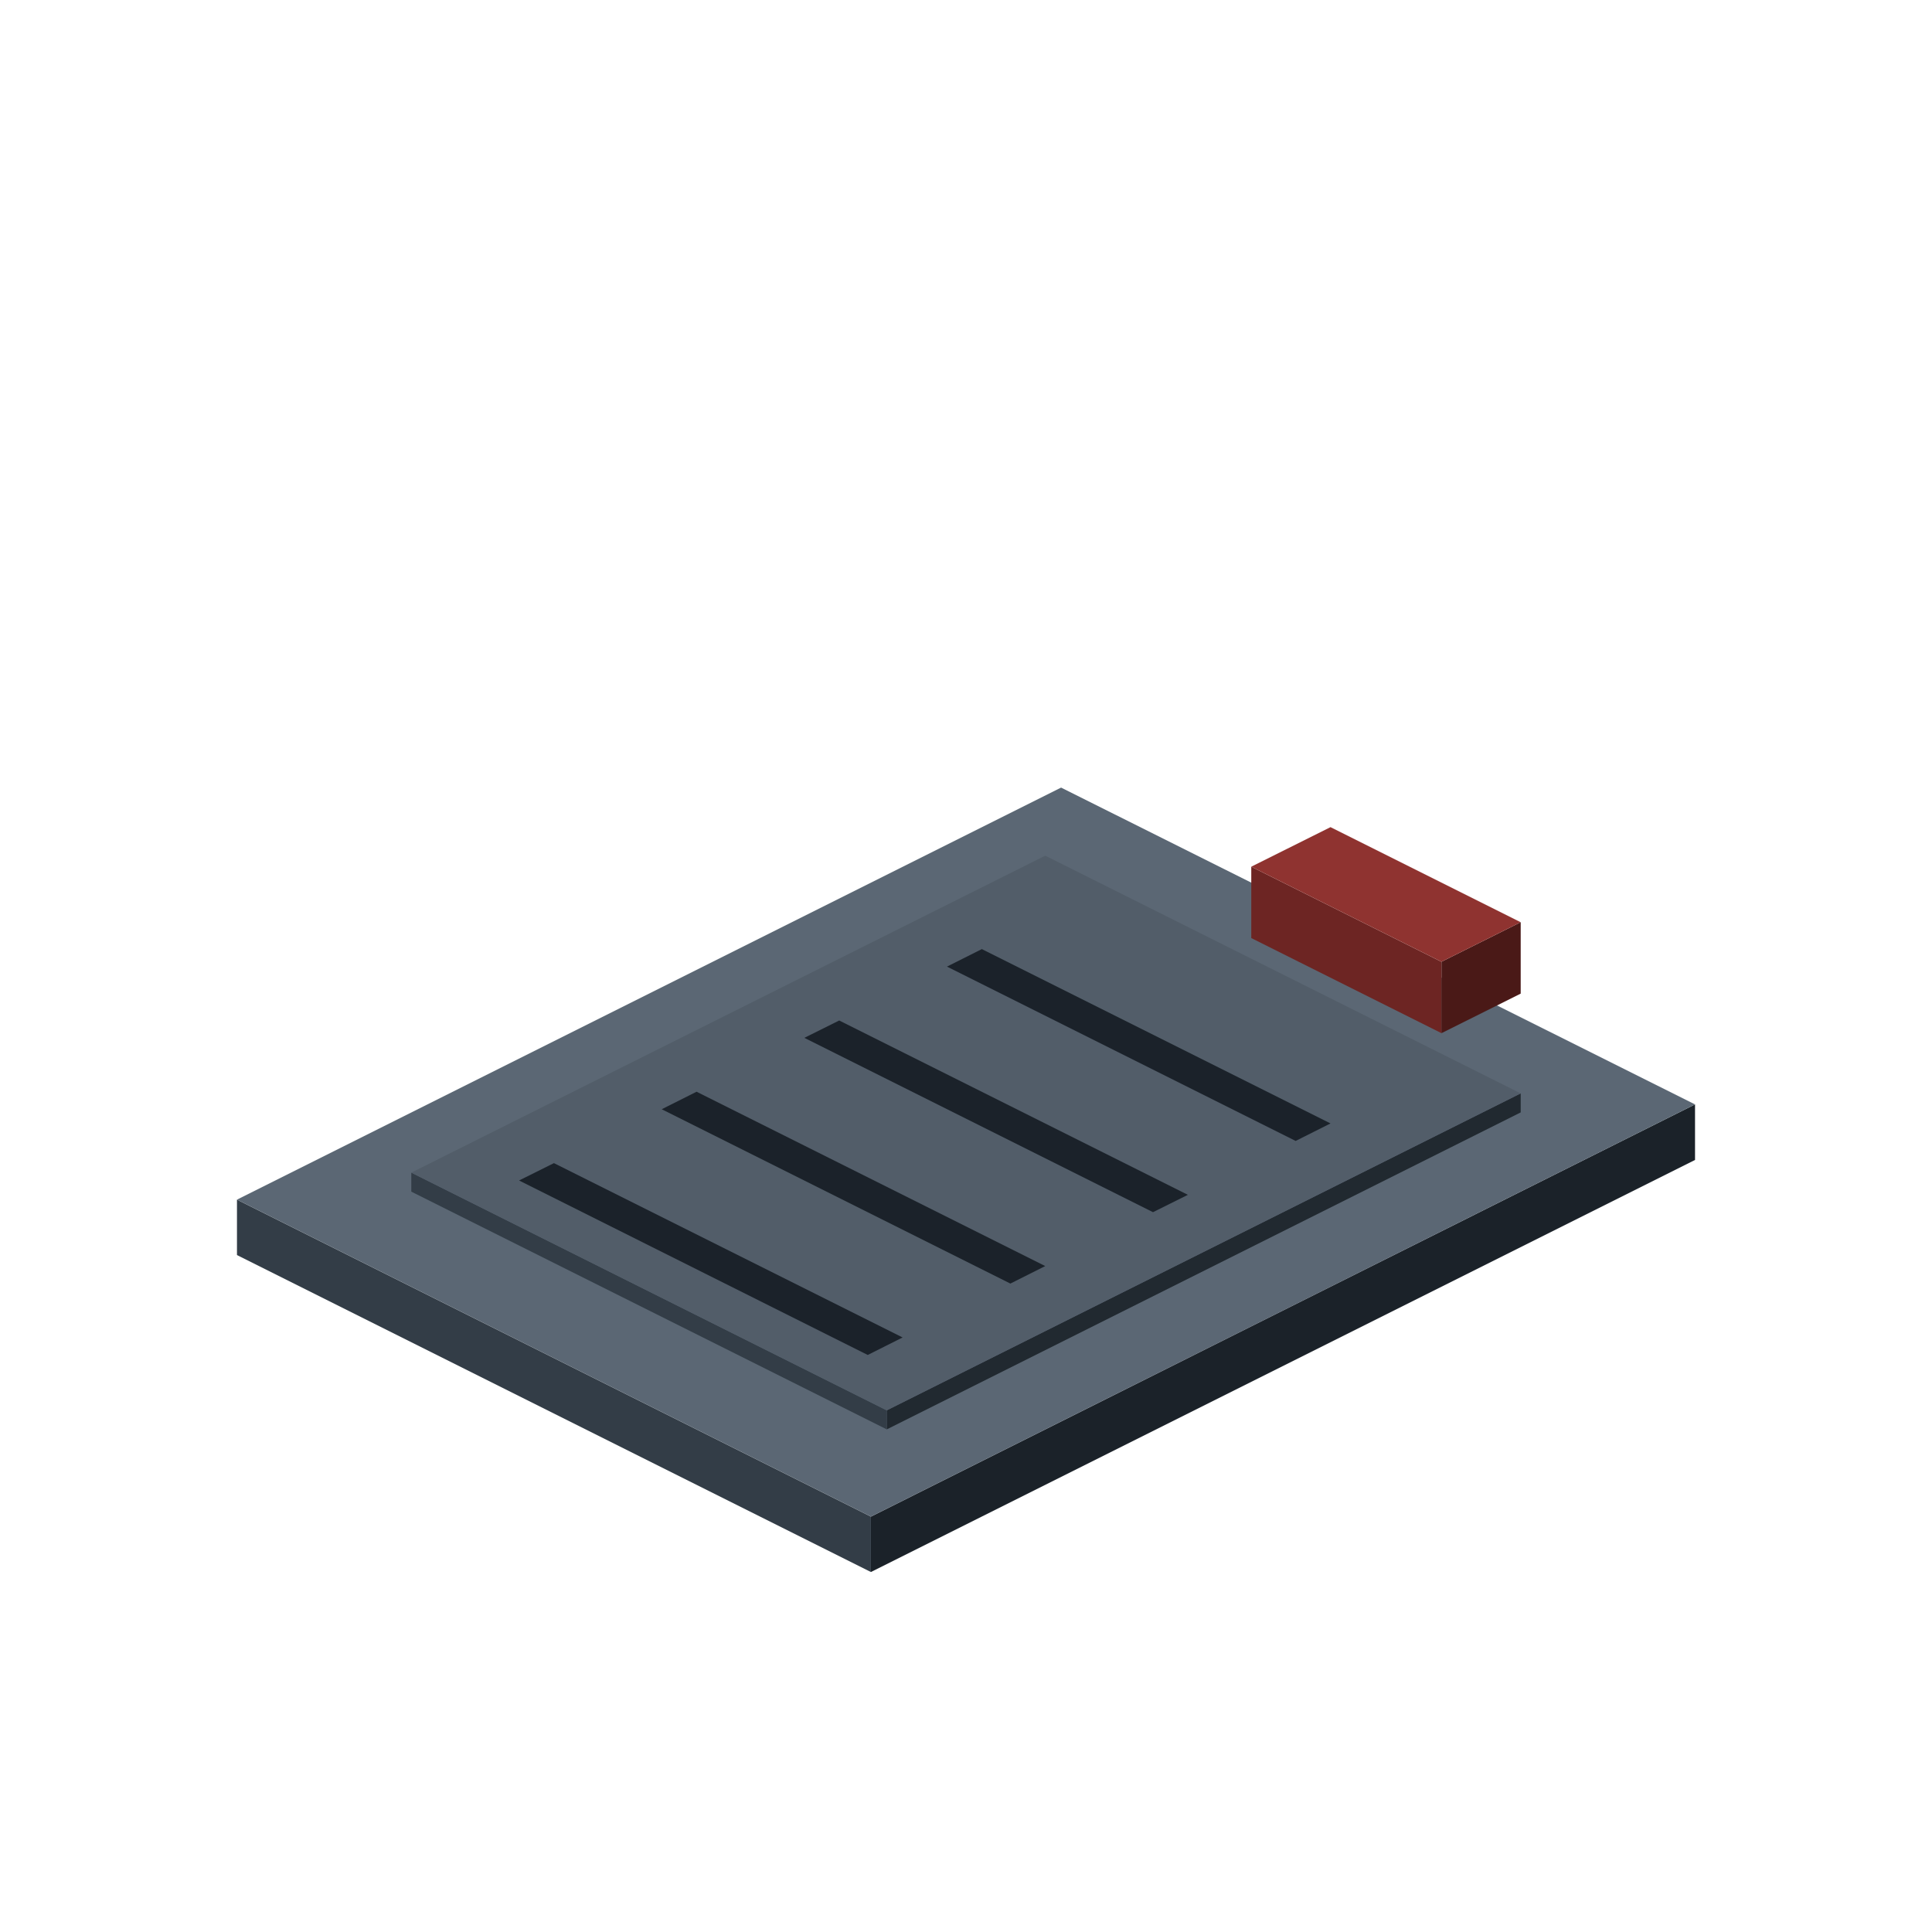
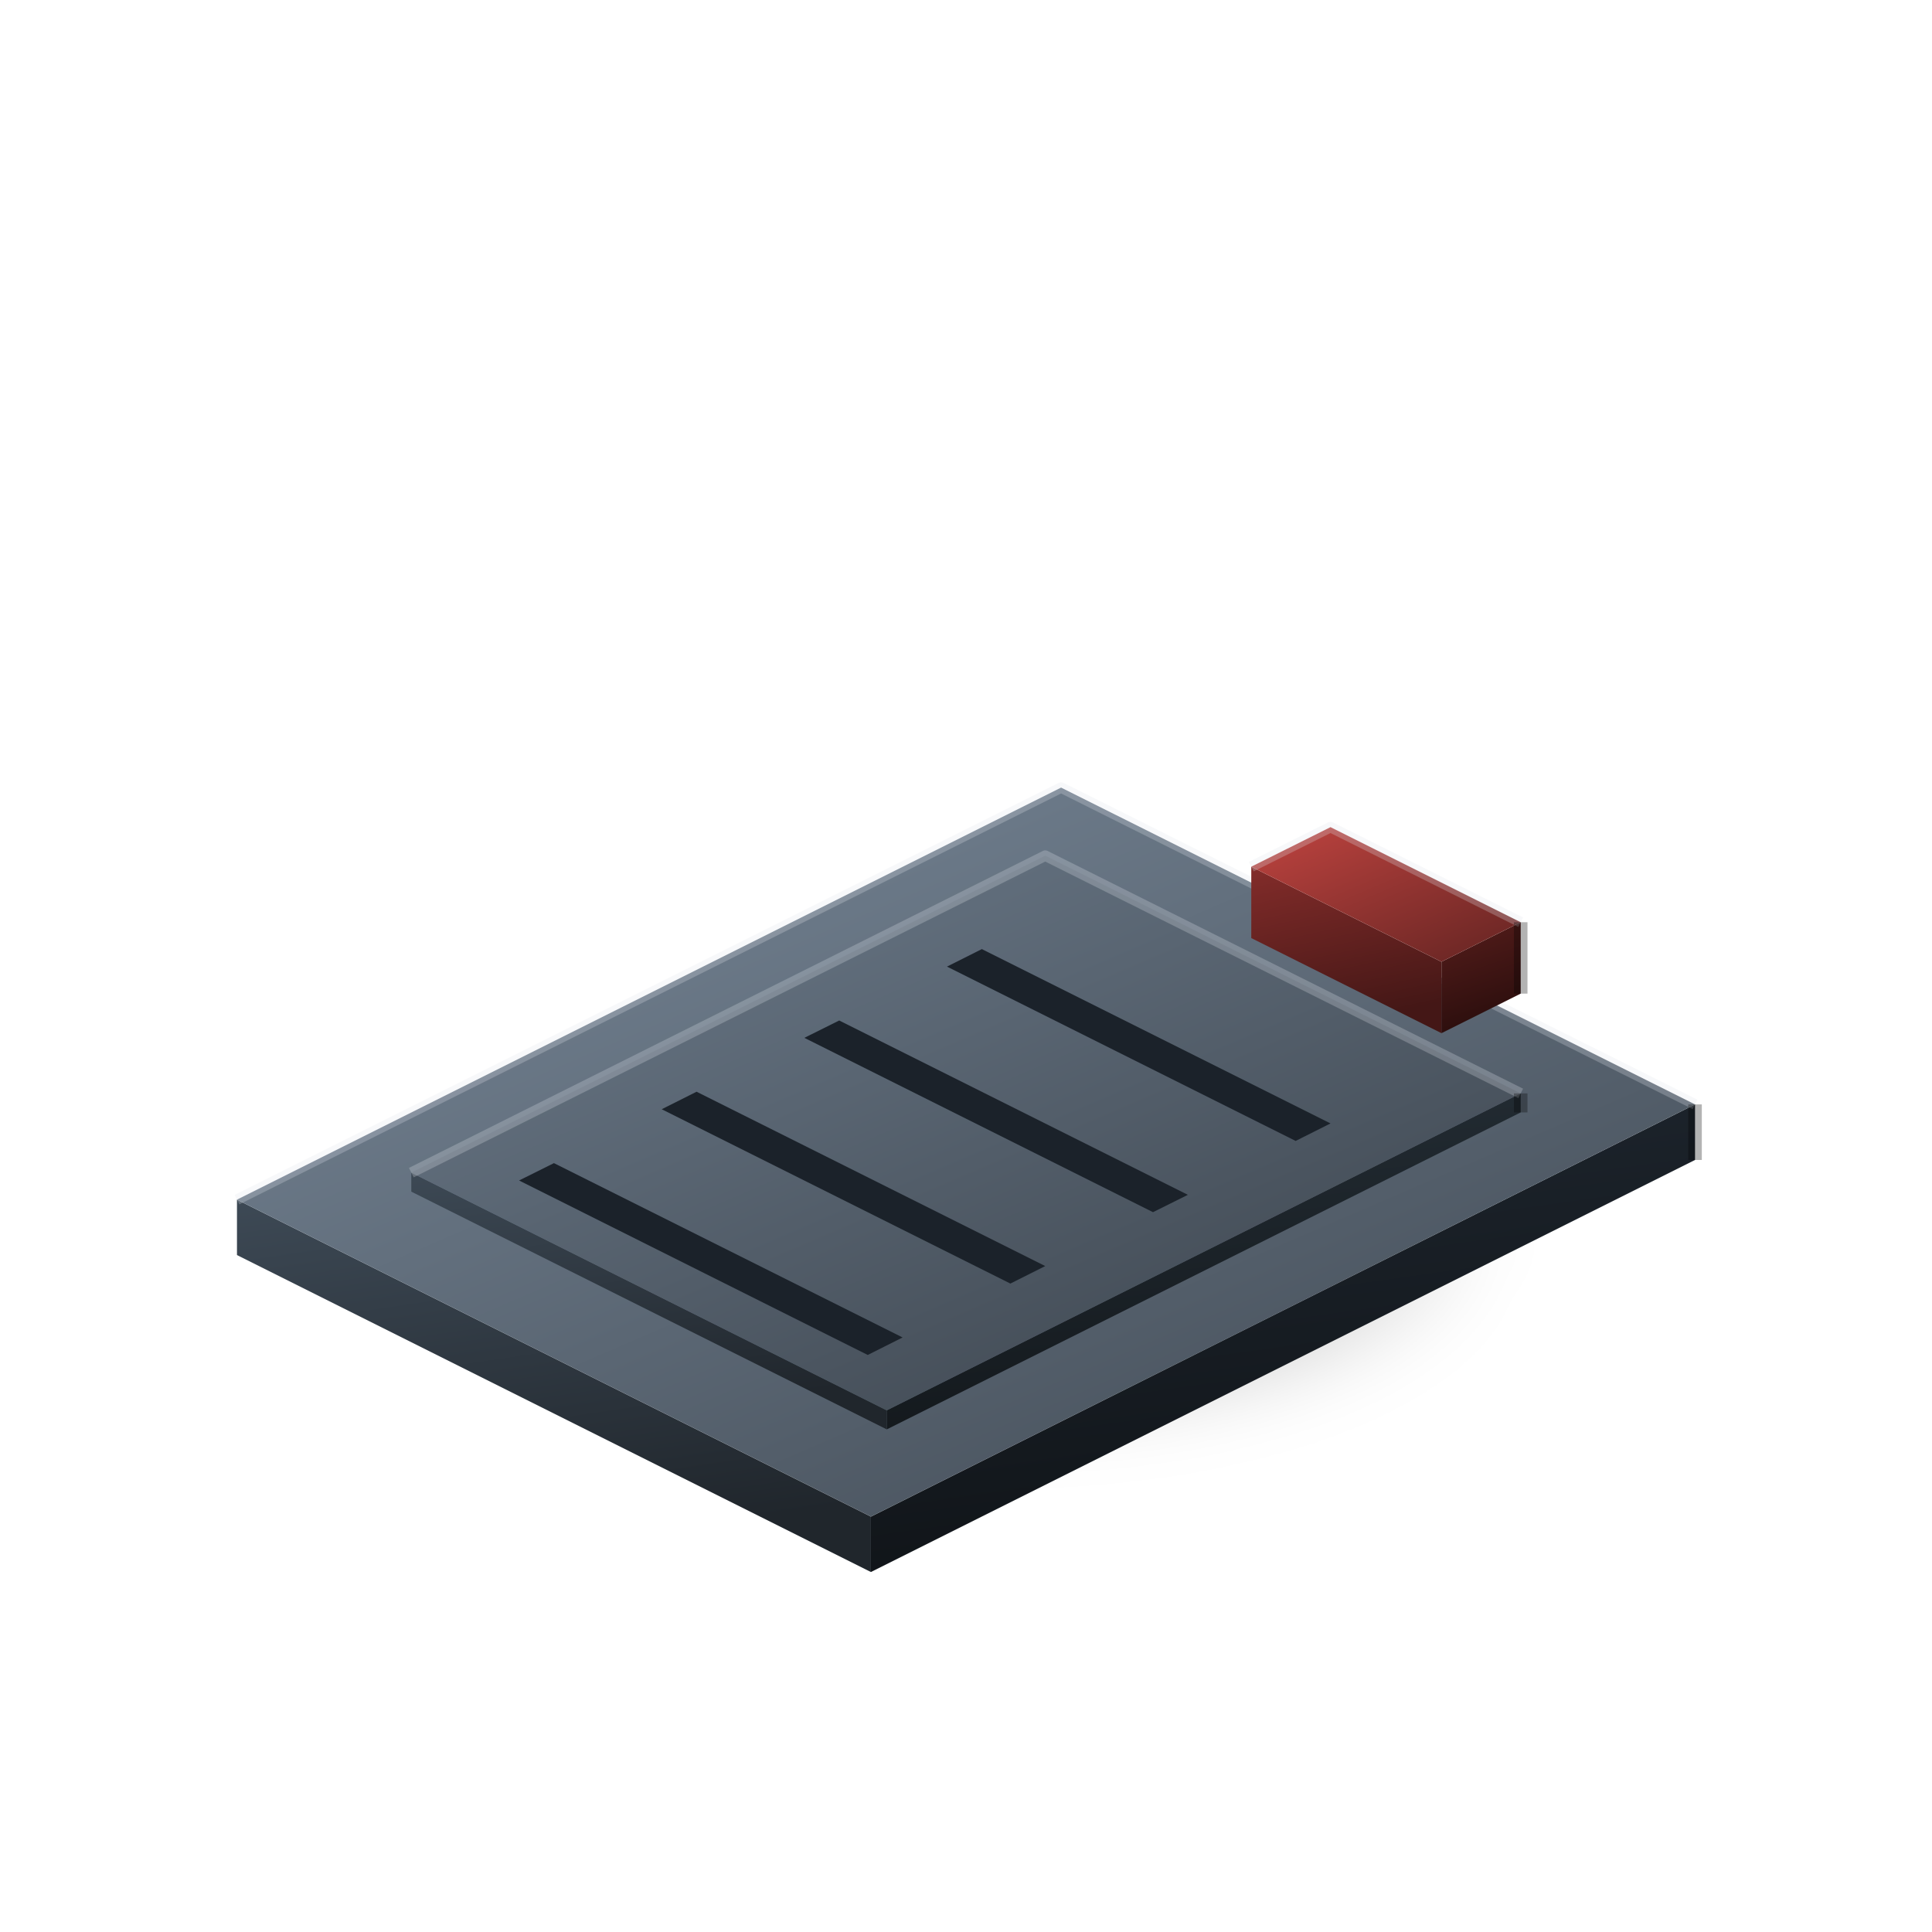
<svg xmlns="http://www.w3.org/2000/svg" viewBox="0 0 128 128" width="128" height="128" role="img" aria-hidden="true">
  <defs>
    <radialGradient id="contact">
-       <stop offset="0%" stop-color="#000" stop-opacity="0.55" />
+       <stop offset="0%" stop-color="#000" stop-opacity="0.62" />
+       <stop offset="55%" stop-color="#000" stop-opacity="0.24" />
      <stop offset="100%" stop-color="#000" stop-opacity="0" />
    </radialGradient>
+     <filter id="soften" x="-40%" y="-60%" width="180%" height="220%">
+       <feGaussianBlur stdDeviation="2.2" />
+     </filter>
+     <linearGradient id="gr1b2229" x1="0" y1="0" x2="0.25" y2="1">
+       <stop offset="0" stop-color="#1f2730" />
+       <stop offset="1" stop-color="#101418" />
+     </linearGradient>
+     <linearGradient id="gl333d47" x1="0" y1="0" x2="0.25" y2="1">
+       <stop offset="0" stop-color="#3d4955" />
+       <stop offset="1" stop-color="#20262c" />
+     </linearGradient>
+     <linearGradient id="gt5b6774" x1="0" y1="0" x2="0.85" y2="1">
+       <stop offset="0" stop-color="#7a8a9b" />
+       <stop offset="1" stop-color="#434c56" />
+     </linearGradient>
+     <linearGradient id="gr212930" x1="0" y1="0" x2="0.25" y2="1">
+       <stop offset="0" stop-color="#263038" />
+       <stop offset="1" stop-color="#13181c" />
+     </linearGradient>
+     <linearGradient id="gt525d69" x1="0" y1="0" x2="0.85" y2="1">
+       <stop offset="0" stop-color="#6e7d8d" />
+       <stop offset="1" stop-color="#3d454e" />
+     </linearGradient>
+     <linearGradient id="gr4a1917" x1="0" y1="0" x2="0.25" y2="1">
+       <stop offset="0" stop-color="#561d1b" />
+       <stop offset="1" stop-color="#2b0e0d" />
+     </linearGradient>
+     <linearGradient id="gl6d2523" x1="0" y1="0" x2="0.25" y2="1">
+       <stop offset="0" stop-color="#832c2a" />
+       <stop offset="1" stop-color="#441716" />
+     </linearGradient>
+     <linearGradient id="gt8f3330" x1="0" y1="0" x2="0.85" y2="1">
+       <stop offset="0" stop-color="#c04440" />
+       <stop offset="1" stop-color="#6a2624" />
+     </linearGradient>
  </defs>
-   <ellipse cx="64.00" cy="80.00" rx="33.0" ry="13.5" fill="url(#contact)" />
-   <polygon points="112.30,76.85 57.70,104.15 57.70,100.48 112.30,73.17" fill="#1b2229" />
-   <polygon points="15.70,83.15 57.70,104.15 57.70,100.48 15.70,79.48" fill="#333d47" />
-   <polygon points="70.30,52.18 112.30,73.17 57.70,100.48 15.70,79.48" fill="#5b6774" />
-   <polygon points="100.75,73.70 58.75,94.70 58.75,93.44 100.75,72.44" fill="#212930" />
-   <polygon points="27.25,78.95 58.75,94.70 58.75,93.44 27.25,77.69" fill="#333d47" />
-   <polygon points="69.25,56.69 100.75,72.44 58.75,93.44 27.25,77.69" fill="#525d69" />
-   <polygon points="100.75,65.83 95.50,68.45 95.50,63.72 100.75,61.10" fill="#4a1917" />
-   <polygon points="82.90,62.15 95.50,68.45 95.50,63.72 82.90,57.42" fill="#6d2523" />
-   <polygon points="88.15,54.80 100.75,61.10 95.50,63.72 82.90,57.42" fill="#8f3330" />
+   <ellipse cx="66.50" cy="82.00" rx="33.0" ry="13.5" fill="url(#contact)" filter="url(#soften)" />
+   <polygon points="112.30,76.85 57.70,104.15 57.70,100.48 112.30,73.17" fill="url(#gr1b2229)" />
+   <polygon points="15.70,83.15 57.70,104.15 57.70,100.48 15.70,79.48" fill="url(#gl333d47)" />
+   <polygon points="70.30,52.18 112.30,73.17 57.70,100.48 15.70,79.48" fill="url(#gt5b6774)" />
+   <polyline points="112.30,73.17 70.30,52.18 15.70,79.48" fill="none" stroke="#dfe4ea" stroke-width="0.7" stroke-linejoin="round" opacity="0.26" />
+   <line x1="112.30" y1="76.85" x2="112.30" y2="73.17" stroke="#000" stroke-width="0.9" opacity="0.3" />
+   <polygon points="100.75,73.70 58.75,94.70 58.75,93.44 100.75,72.44" fill="url(#gr212930)" />
+   <polygon points="27.25,78.95 58.75,94.70 58.75,93.44 27.25,77.69" fill="url(#gl333d47)" />
+   <polygon points="69.25,56.69 100.75,72.44 58.75,93.44 27.25,77.69" fill="url(#gt525d69)" />
+   <polyline points="100.75,72.44 69.25,56.69 27.25,77.69" fill="none" stroke="#dfe4ea" stroke-width="0.7" stroke-linejoin="round" opacity="0.26" />
+   <line x1="100.75" y1="73.70" x2="100.75" y2="72.44" stroke="#000" stroke-width="0.9" opacity="0.3" />
+   <polygon points="100.75,65.83 95.50,68.45 95.50,63.72 100.75,61.10" fill="url(#gr4a1917)" />
+   <polygon points="82.90,62.15 95.50,68.45 95.50,63.72 82.90,57.42" fill="url(#gl6d2523)" />
+   <polygon points="88.15,54.80 100.75,61.10 95.50,63.72 82.90,57.42" fill="url(#gt8f3330)" />
+   <polyline points="100.75,61.10 88.15,54.80 82.90,57.42" fill="none" stroke="#dfe4ea" stroke-width="0.7" stroke-linejoin="round" opacity="0.26" />
+   <line x1="100.75" y1="65.83" x2="100.75" y2="61.10" stroke="#000" stroke-width="0.9" opacity="0.3" />
  <polygon points="65.05,62.88 88.15,74.43 85.84,75.59 62.74,64.04" fill="#1b222a" />
  <polygon points="55.60,67.61 78.70,79.16 76.39,80.31 53.29,68.76" fill="#1b222a" />
  <polygon points="46.15,72.33 69.25,83.88 66.94,85.04 43.84,73.49" fill="#1b222a" />
  <polygon points="36.70,77.06 59.80,88.61 57.49,89.77 34.39,78.21" fill="#1b222a" />
</svg>
